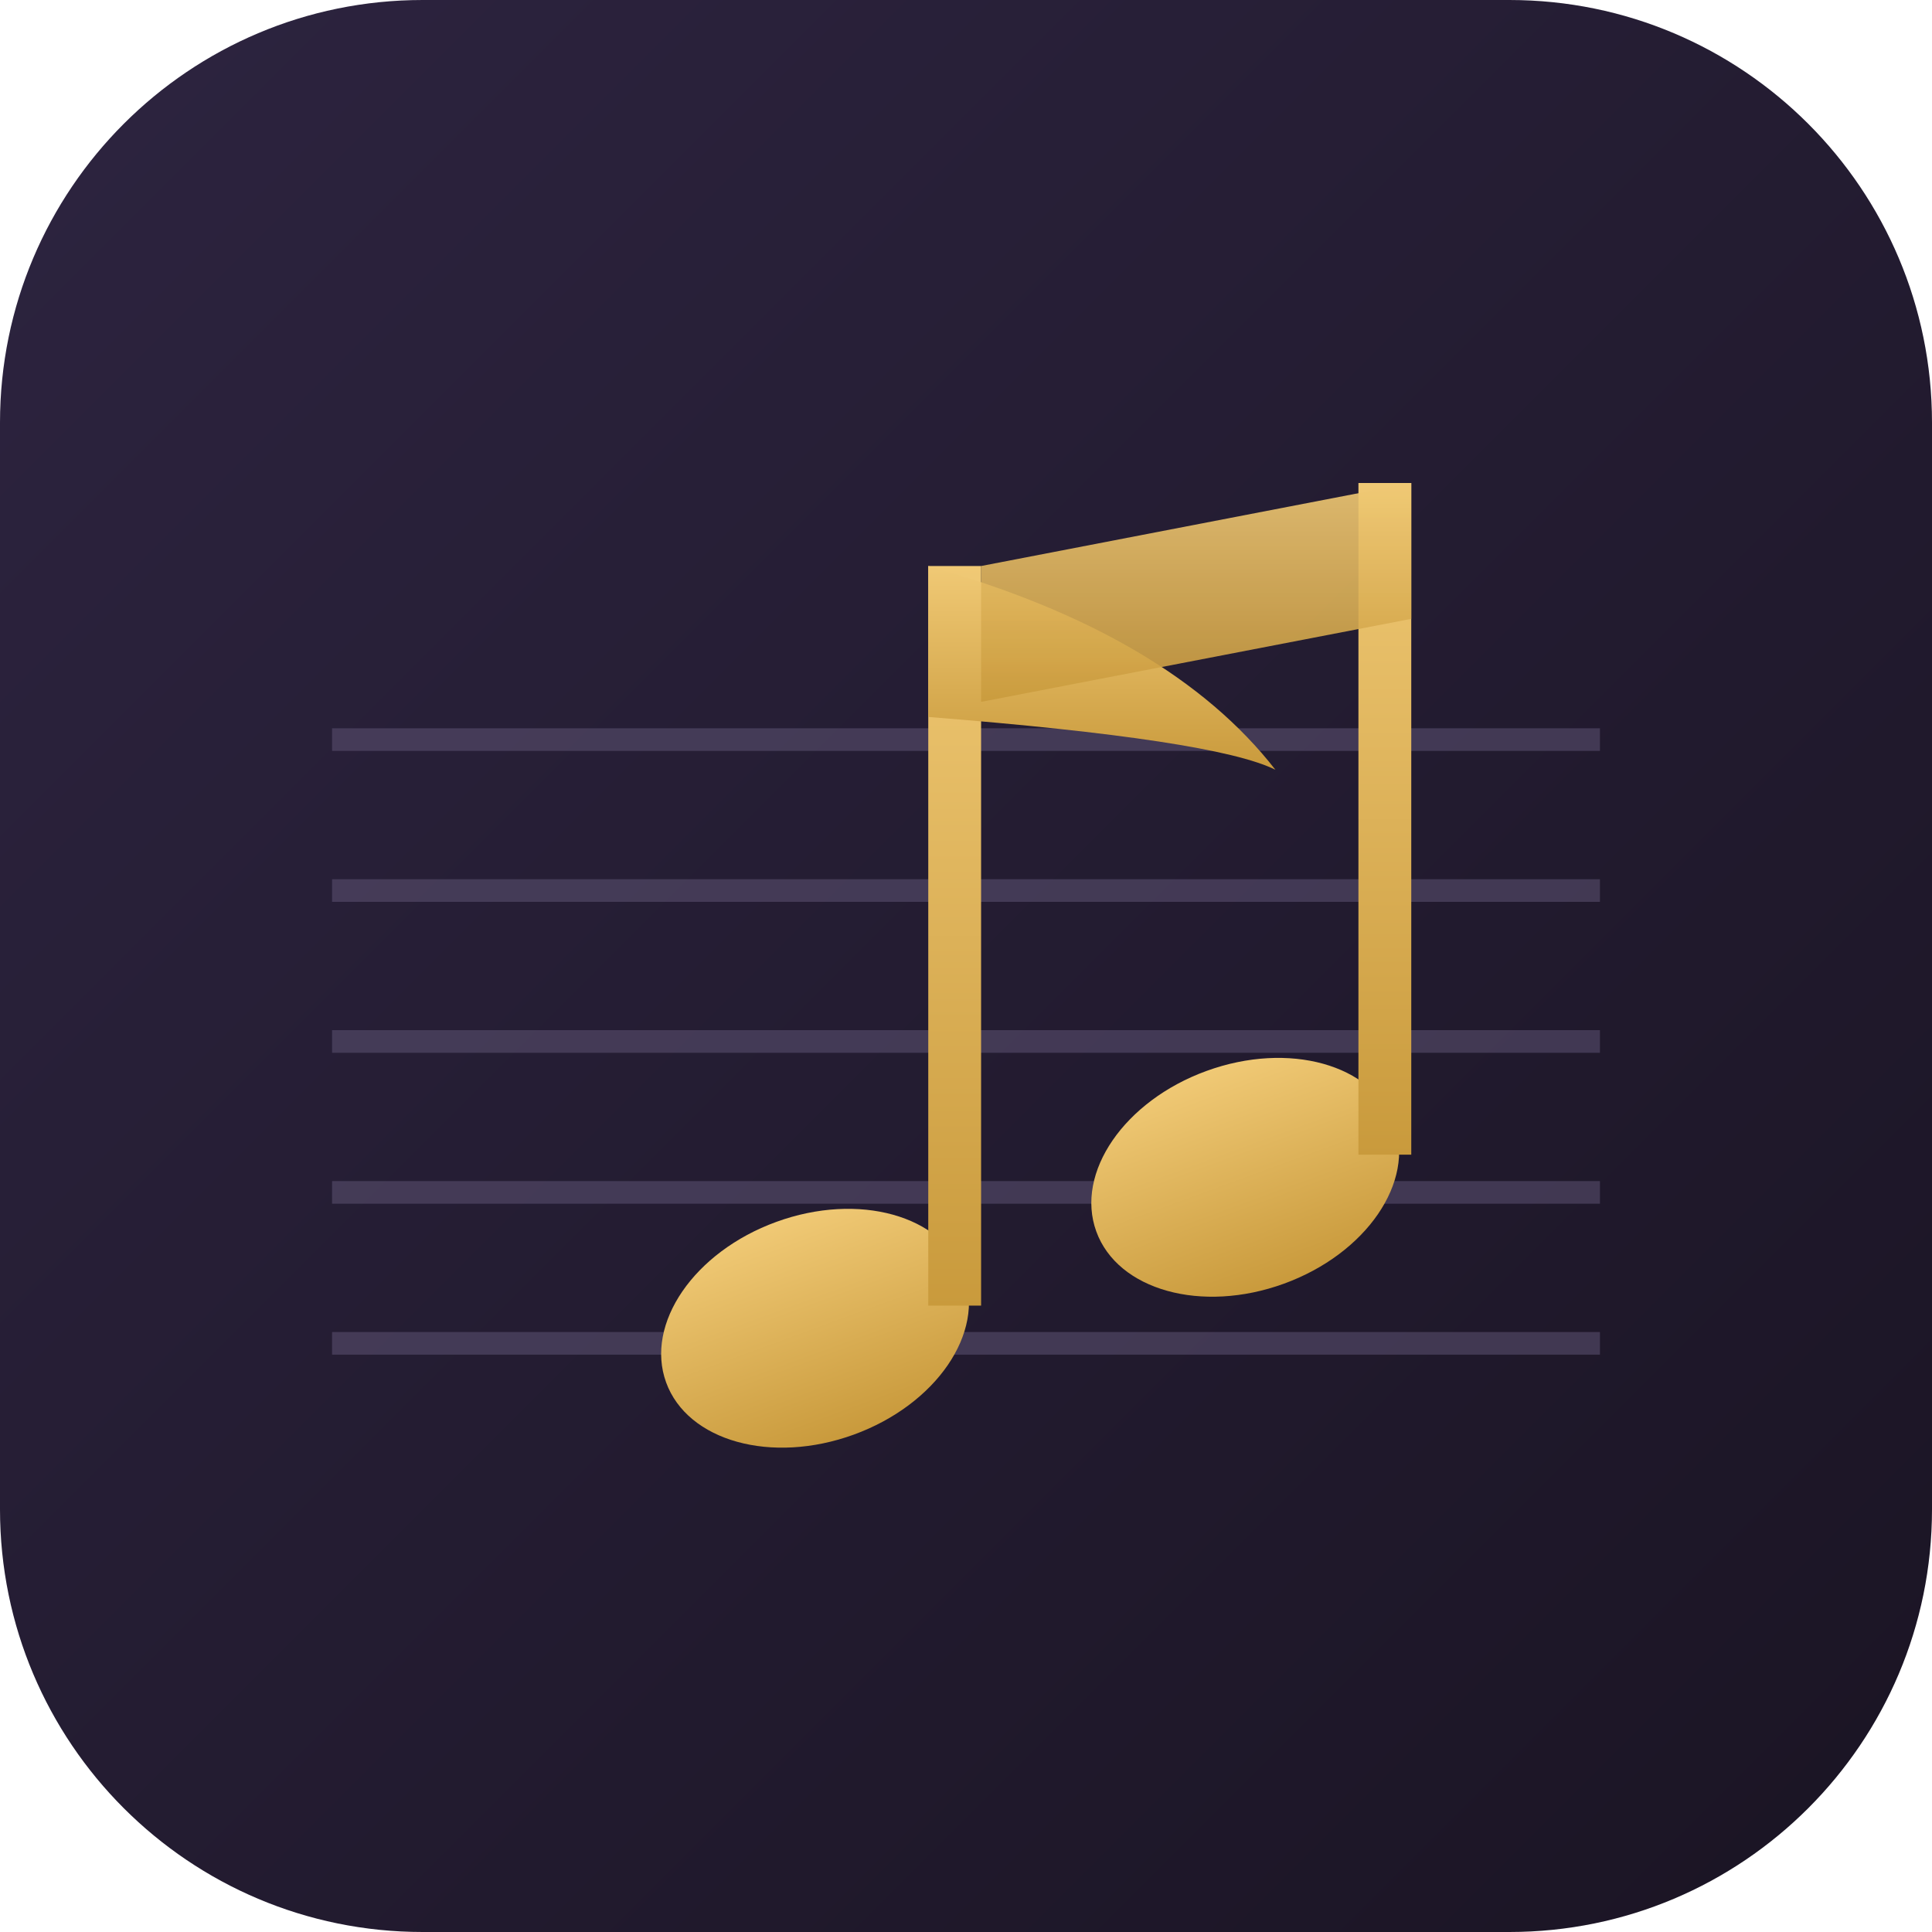
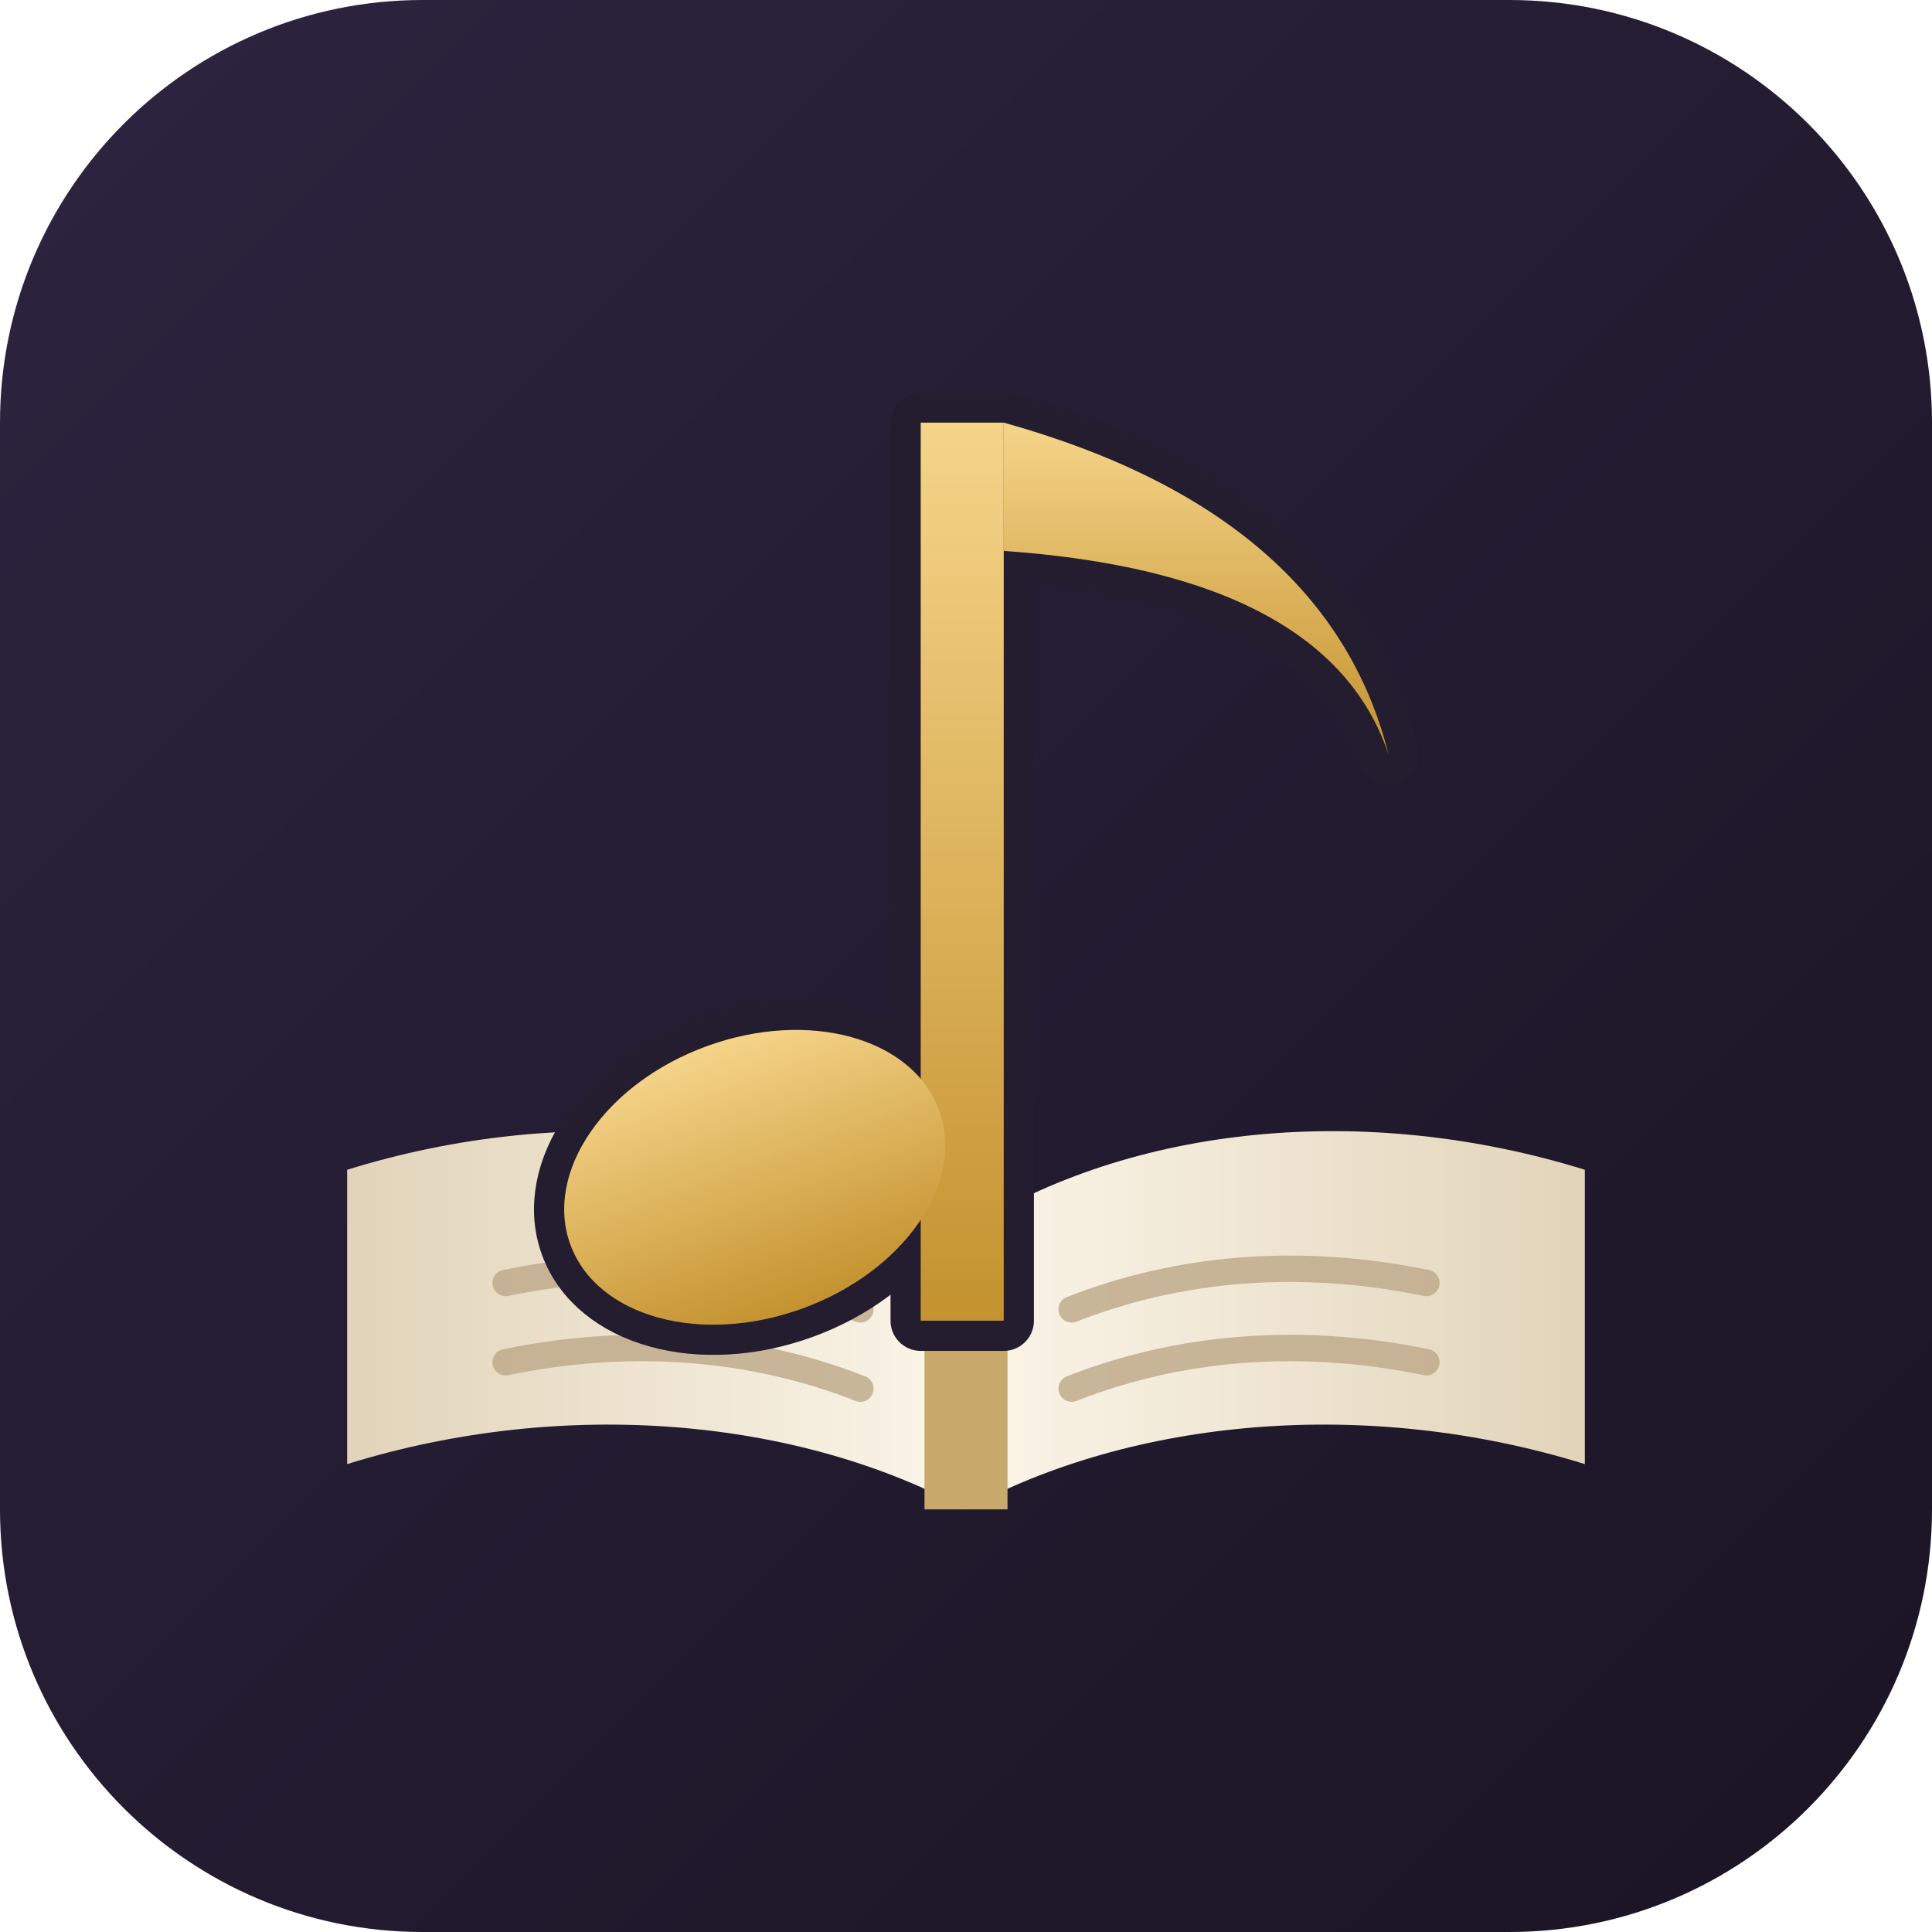
<svg xmlns="http://www.w3.org/2000/svg" viewBox="0 0 512 512">
  <defs>
    <linearGradient id="bg" x1="0" y1="0" x2="1" y2="1">
      <stop offset="0" stop-color="#2d2440" />
      <stop offset="1" stop-color="#1a1423" />
    </linearGradient>
    <linearGradient id="gold" x1="0" y1="0" x2="0" y2="1">
-       <stop offset="0" stop-color="#f0c975" />
-       <stop offset="1" stop-color="#c99a3c" />
+       <stop offset="0" stop-color="#f5d489" />
+       <stop offset="1" stop-color="#c4922f" />
    </linearGradient>
+     <linearGradient id="pageL" x1="0" y1="0" x2="1" y2="0">
+       <stop offset="0" stop-color="#e2d4ba" />
+       <stop offset="1" stop-color="#fbf5e9" />
+     </linearGradient>
+     <linearGradient id="pageR" x1="0" y1="0" x2="1" y2="0">
+       <stop offset="0" stop-color="#fbf5e9" />
+       <stop offset="1" stop-color="#e2d4ba" />
+     </linearGradient>
+     <g id="note">
+       <path d="M244 112 h22 v238 h-22 z" />
+       <path d="M266 112 q86 24 102 88 q-16 -48 -102 -54 z" />
+       <ellipse cx="200" cy="312" rx="52" ry="37" transform="rotate(-20 200 312)" />
+     </g>
  </defs>
  <rect width="512" height="512" rx="112" fill="url(#bg)" />
-   <g stroke="#5c5273" stroke-width="6" opacity="0.55">
-     <line x1="88" y1="196" x2="424" y2="196" />
-     <line x1="88" y1="236" x2="424" y2="236" />
-     <line x1="88" y1="276" x2="424" y2="276" />
-     <line x1="88" y1="316" x2="424" y2="316" />
-     <line x1="88" y1="356" x2="424" y2="356" />
+   <g>
+     <path d="M256 326 C212 298 150 292 92 310 L92 388 C150 370 212 376 256 400 Z" fill="url(#pageL)" />
+     <path d="M256 326 C300 298 362 292 420 310 L420 388 C362 370 300 376 256 400 Z" fill="url(#pageR)" />
+     <g stroke="#bda887" stroke-width="7" stroke-linecap="round" fill="none" opacity="0.8">
+       <path d="M134 340 C168 333 200 336 228 347" />
+       <path d="M134 361 C168 354 200 357 228 368" />
+       <path d="M284 347 C312 336 344 333 378 340" />
+       <path d="M284 368 C312 357 344 354 378 361" />
+     </g>
+     <path d="M245 326 h22 v74 h-22 z" fill="#c9a86b" />
  </g>
-   <g fill="url(#gold)">
-     <ellipse cx="216" cy="352" rx="42" ry="30" transform="rotate(-20 216 352)" />
-     <rect x="246" y="150" width="14" height="196" />
-     <path d="M246 150 q64 18 92 54 q-16 -8 -92 -14 z" />
-     <ellipse cx="330" cy="312" rx="42" ry="30" transform="rotate(-20 330 312)" />
-     <rect x="360" y="128" width="14" height="178" />
-     <path d="M260 150 l114 -22 v36 l-114 22 z" opacity="0.9" />
-   </g>
+   <use href="#note" fill="#241d2f" stroke="#241d2f" stroke-width="16" stroke-linejoin="round" />
+   <use href="#note" fill="url(#gold)" />
</svg>
